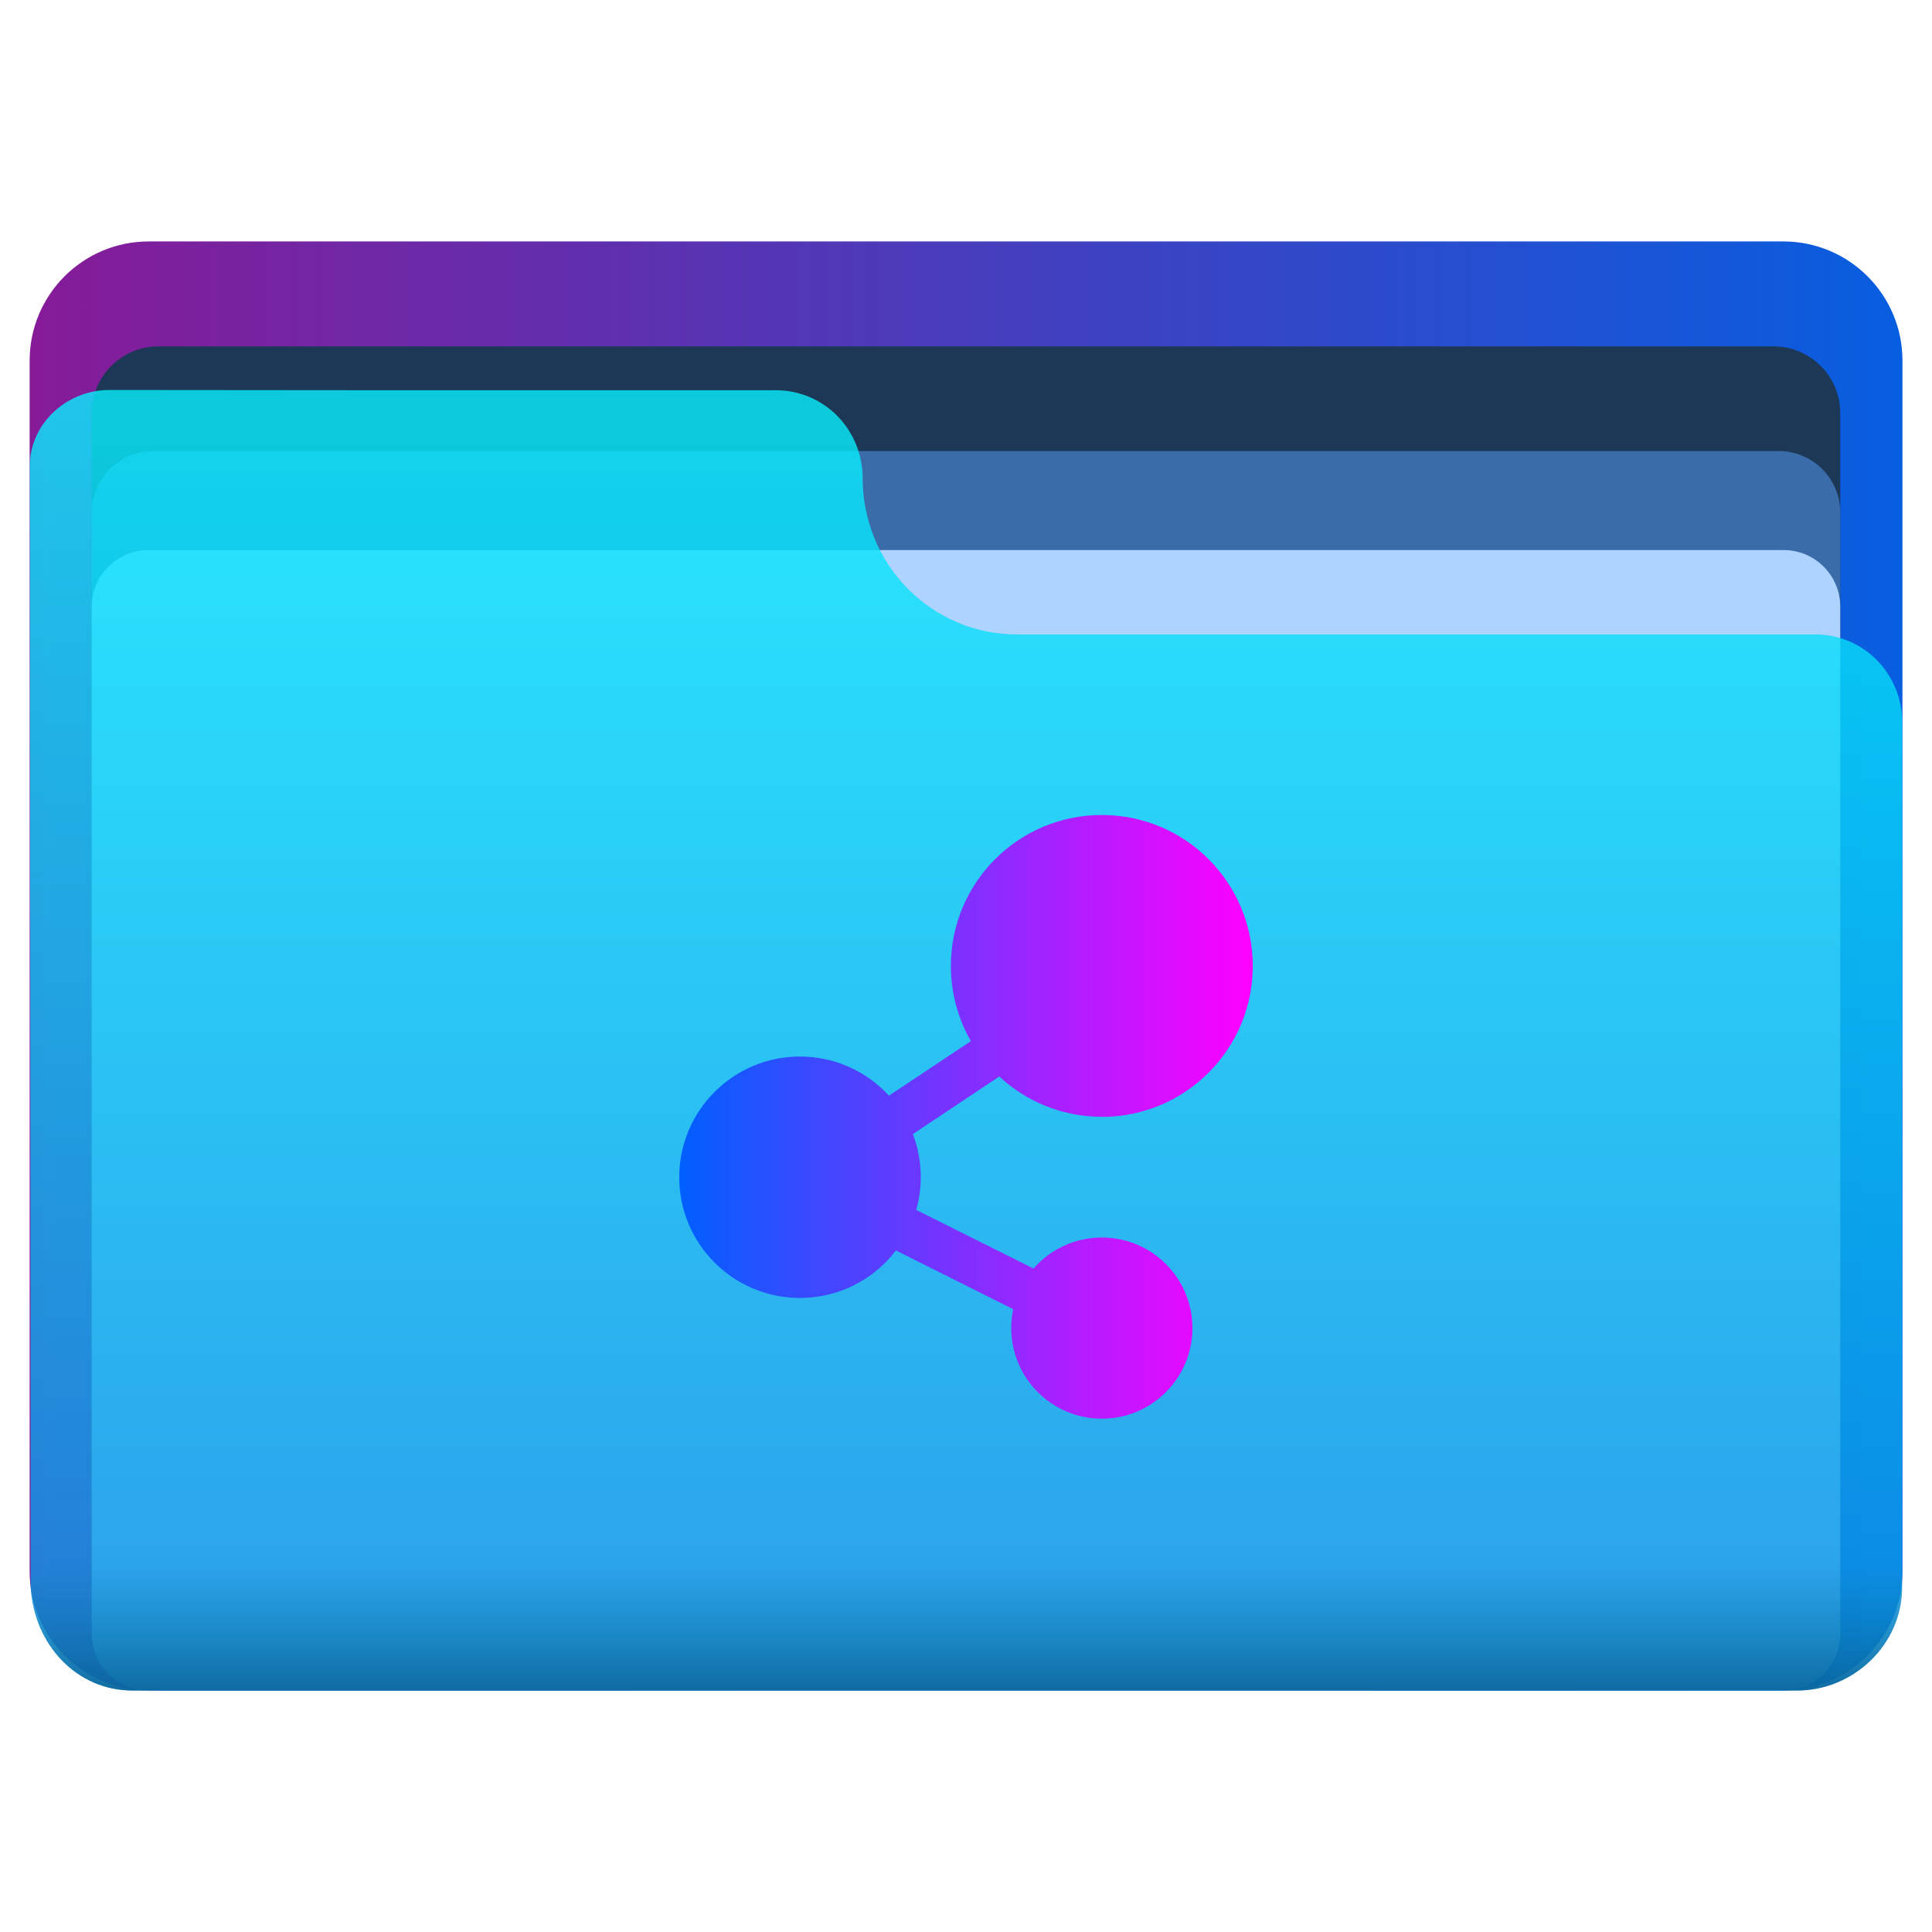
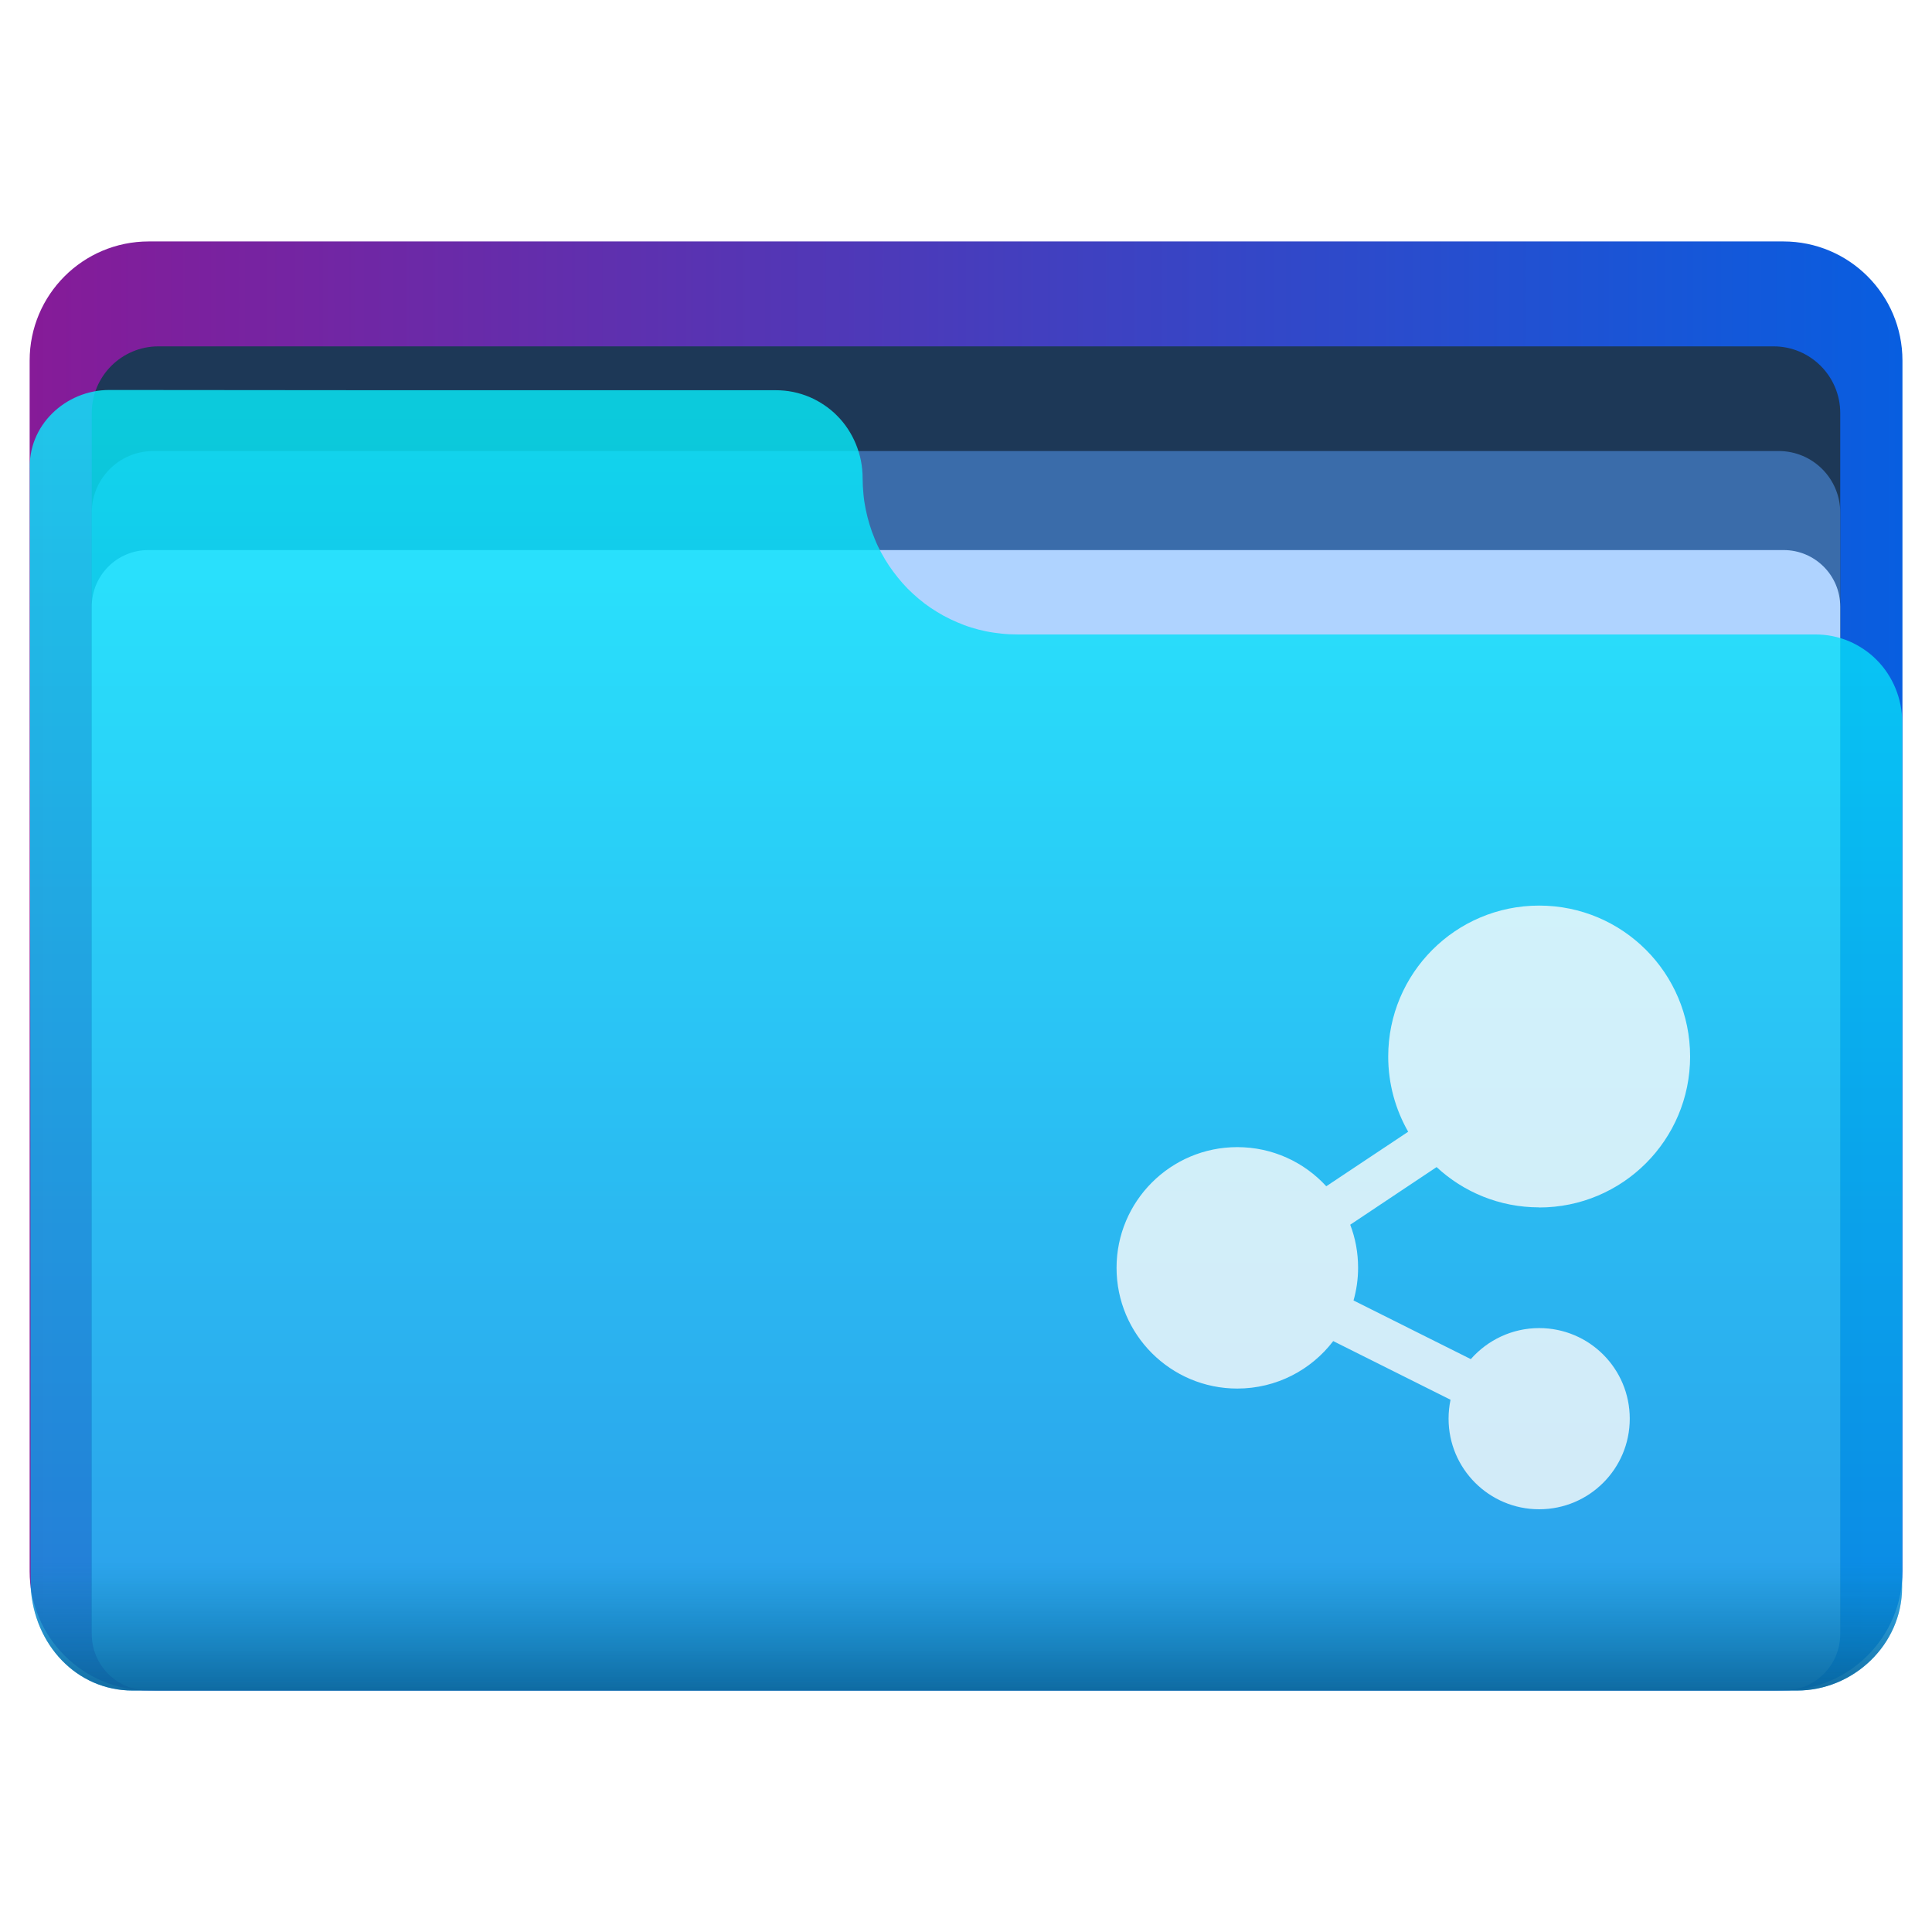
<svg xmlns="http://www.w3.org/2000/svg" width="64" height="64" version="1.1" viewBox="0 0 16.933 16.933">
  <defs>
    <linearGradient id="linearGradient60884-3" x1="157.33" x2="247.31" y1="69.985" y2="69.985" gradientTransform="matrix(.18033 0 0 .18033 -28.018 -4.154)" gradientUnits="userSpaceOnUse">
      <stop stop-color="#861b98" offset="0" />
      <stop stop-color="#085ee0" offset="1" />
    </linearGradient>
    <linearGradient id="linearGradient47593-7" x1="193.68" x2="193.68" y1="43.371" y2="103.22" gradientTransform="matrix(.17854 0 0 .18033 -27.733 -4.154)" gradientUnits="userSpaceOnUse">
      <stop stop-color="#07effe" offset="0" />
      <stop stop-color="#0b92e5" offset="1" />
    </linearGradient>
    <linearGradient id="linearGradient2806" x1=".707" x2=".707" y1="14.743" y2="3.539" gradientTransform="translate(3.8869)" gradientUnits="userSpaceOnUse">
      <stop stop-color="#075e91" offset="0" />
      <stop stop-color="#077faa" stop-opacity="0" offset=".1" />
      <stop stop-color="#07effe" stop-opacity="0" offset="1" />
    </linearGradient>
-     <linearGradient id="linearGradient972" x1="5.953" x2="10.98" y1="9.789" y2="9.789" gradientTransform="translate(0 -12.866)" gradientUnits="userSpaceOnUse">
-       <stop stop-color="#005fff" offset="0" />
-       <stop stop-color="#f0f" offset="1" />
-     </linearGradient>
  </defs>
  <g transform="matrix(1.0116 0 0 1.0116 -.098288 -.098288)" fill-rule="evenodd" stroke-width=".18">
    <rect x=".354" y="2.189" width="16.226" height="12.554" ry="1.032" fill="url(#linearGradient60884-3)" style="paint-order:stroke fill markers" />
    <rect x=".892" y="3.098" width="15.149" height="11.645" ry=".578" fill="#1d3857" style="paint-order:stroke fill markers" />
    <rect x=".892" y="4.005" width="15.149" height="10.738" ry=".533" fill="#3a6caa" style="paint-order:stroke fill markers" />
    <rect x=".892" y="4.863" width="15.149" height="9.881" ry=".49" fill="#afd3ff" style="paint-order:stroke fill markers" />
-     <path d="m1.044 3.476c-0.381 0-0.709 0.31-0.688 0.695 0 3.226 0.007 6.427 0.007 9.679 0.03 0.494 0.395 0.894 0.885 0.894h14.418c0.49 0 0.911-0.399 0.911-0.894l1.51e-4 -4.437c0-0.063 7.22e-4 -0.118 7.22e-4 -0.181v-2.875c0-0.053-0.005-0.104-0.015-0.154-0.01-0.05-0.025-0.098-0.044-0.144-0.019-0.046-0.042-0.089-0.069-0.13-0.027-0.041-0.058-0.079-0.092-0.113-0.034-0.035-0.072-0.066-0.112-0.093-0.04-0.027-0.083-0.051-0.128-0.07-0.045-0.019-0.093-0.034-0.142-0.044-0.049-0.01-0.1-0.015-0.153-0.015h-6.91c-0.047 0-0.092-0.002-0.138-0.007-0.045-0.005-0.09-0.011-0.134-0.02-0.044-0.009-0.087-0.02-0.129-0.033-0.042-0.013-0.083-0.029-0.123-0.046-0.04-0.017-0.079-0.036-0.118-0.057-0.038-0.021-0.075-0.044-0.111-0.068-0.036-0.024-0.07-0.05-0.103-0.078-0.033-0.028-0.065-0.057-0.095-0.087-0.03-0.031-0.059-0.063-0.086-0.097-0.027-0.033-0.053-0.068-0.077-0.104-0.024-0.036-0.046-0.073-0.067-0.112-0.021-0.038-0.04-0.078-0.056-0.119-0.017-0.041-0.032-0.082-0.045-0.125-0.013-0.043-0.024-0.086-0.033-0.13-0.009-0.044-0.016-0.089-0.02-0.135-0.004-0.044-0.007-0.089-0.007-0.135 0-0.053-0.005-0.104-0.015-0.154-0.01-0.05-0.025-0.098-0.044-0.144-0.019-0.046-0.042-0.089-0.069-0.13-0.027-0.041-0.058-0.079-0.092-0.113-0.034-0.035-0.072-0.066-0.112-0.093-0.04-0.027-0.083-0.051-0.128-0.07-0.045-0.019-0.093-0.034-0.142-0.044-0.049-0.01-0.1-0.015-0.153-0.015h-3.393z" fill="url(#linearGradient47593-7)" opacity=".8" style="paint-order:stroke fill markers" />
-     <path d="m1.044 3.476c-0.381 0-0.709 0.31-0.688 0.695 0 3.226 0.007 6.427 0.007 9.679 0.03 0.494 0.395 0.894 0.885 0.894h14.418c0.49 0 0.911-0.399 0.911-0.894l1.51e-4 -4.437c0-0.063 7.22e-4 -0.118 7.22e-4 -0.181v-2.875c0-0.053-0.005-0.104-0.015-0.154-0.01-0.05-0.025-0.098-0.044-0.144-0.019-0.046-0.042-0.089-0.069-0.13-0.027-0.041-0.058-0.079-0.092-0.113-0.034-0.035-0.072-0.066-0.112-0.093-0.04-0.027-0.083-0.051-0.128-0.07-0.045-0.019-0.093-0.034-0.142-0.044-0.049-0.01-0.1-0.015-0.153-0.015h-6.91c-0.047 0-0.092-0.002-0.138-0.007-0.045-0.005-0.09-0.011-0.134-0.02-0.044-0.009-0.087-0.02-0.129-0.033-0.042-0.013-0.083-0.029-0.123-0.046-0.04-0.017-0.079-0.036-0.118-0.057-0.038-0.021-0.075-0.044-0.111-0.068-0.036-0.024-0.07-0.05-0.103-0.078-0.033-0.028-0.065-0.057-0.095-0.087-0.03-0.031-0.059-0.063-0.086-0.097-0.027-0.033-0.053-0.068-0.077-0.104-0.024-0.036-0.046-0.073-0.067-0.112-0.021-0.038-0.04-0.078-0.056-0.119-0.017-0.041-0.032-0.082-0.045-0.125-0.013-0.043-0.024-0.086-0.033-0.13-0.009-0.044-0.016-0.089-0.02-0.135-0.004-0.044-0.007-0.089-0.007-0.135 0-0.053-0.005-0.104-0.015-0.154-0.01-0.05-0.025-0.098-0.044-0.144-0.019-0.046-0.042-0.089-0.069-0.13-0.027-0.041-0.058-0.079-0.092-0.113-0.034-0.035-0.072-0.066-0.112-0.093-0.04-0.027-0.083-0.051-0.128-0.07-0.045-0.019-0.093-0.034-0.142-0.044-0.049-0.01-0.1-0.015-0.153-0.015h-3.393z" fill="url(#linearGradient2806)" opacity=".8" style="paint-order:stroke fill markers" />
+     <path d="m1.044 3.476c-0.381 0-0.709 0.31-0.688 0.695 0 3.226 0.007 6.427 0.007 9.679 0.03 0.494 0.395 0.894 0.885 0.894h14.418c0.49 0 0.911-0.399 0.911-0.894l1.51e-4 -4.437c0-0.063 7.22e-4 -0.118 7.22e-4 -0.181v-2.875c0-0.053-0.005-0.104-0.015-0.154-0.01-0.05-0.025-0.098-0.044-0.144-0.019-0.046-0.042-0.089-0.069-0.13-0.027-0.041-0.058-0.079-0.092-0.113-0.034-0.035-0.072-0.066-0.112-0.093s-0.083-0.051-0.128-0.07c-0.045-0.019-0.093-0.034-0.142-0.044-0.049-0.01-0.1-0.015-0.153-0.015h-6.91c-0.047 0-0.092-0.002-0.138-0.007-0.045-0.005-0.09-0.011-0.134-0.02-0.044-0.009-0.087-0.02-0.129-0.033-0.042-0.013-0.083-0.029-0.123-0.046-0.04-0.017-0.079-0.036-0.118-0.057-0.038-0.021-0.075-0.044-0.111-0.068-0.036-0.024-0.07-0.05-0.103-0.078-0.033-0.028-0.065-0.057-0.095-0.087-0.03-0.031-0.059-0.063-0.086-0.097s-0.053-0.068-0.077-0.104c-0.024-0.036-0.046-0.073-0.067-0.112-0.021-0.038-0.04-0.078-0.056-0.119-0.017-0.041-0.032-0.082-0.045-0.125-0.013-0.043-0.024-0.086-0.033-0.13-0.009-0.044-0.016-0.089-0.02-0.135-0.004-0.044-0.007-0.089-0.007-0.135 0-0.053-0.005-0.104-0.015-0.154-0.01-0.05-0.025-0.098-0.044-0.144-0.019-0.046-0.042-0.089-0.069-0.13-0.027-0.041-0.058-0.079-0.092-0.113-0.034-0.035-0.072-0.066-0.112-0.093-0.04-0.027-0.083-0.051-0.128-0.07-0.045-0.019-0.093-0.034-0.142-0.044-0.049-0.01-0.1-0.015-0.153-0.015h-3.393z" fill="url(#linearGradient47593-7)" opacity=".8" style="paint-order:stroke fill markers" />
+     <path d="m1.044 3.476c-0.381 0-0.709 0.31-0.688 0.695 0 3.226 0.007 6.427 0.007 9.679 0.03 0.494 0.395 0.894 0.885 0.894h14.418c0.49 0 0.911-0.399 0.911-0.894l1.51e-4 -4.437c0-0.063 7.22e-4 -0.118 7.22e-4 -0.181v-2.875c0-0.053-0.005-0.104-0.015-0.154-0.01-0.05-0.025-0.098-0.044-0.144-0.019-0.046-0.042-0.089-0.069-0.13-0.027-0.041-0.058-0.079-0.092-0.113-0.034-0.035-0.072-0.066-0.112-0.093s-0.083-0.051-0.128-0.07c-0.045-0.019-0.093-0.034-0.142-0.044-0.049-0.01-0.1-0.015-0.153-0.015h-6.91c-0.047 0-0.092-0.002-0.138-0.007-0.045-0.005-0.09-0.011-0.134-0.02-0.044-0.009-0.087-0.02-0.129-0.033-0.042-0.013-0.083-0.029-0.123-0.046-0.04-0.017-0.079-0.036-0.118-0.057-0.038-0.021-0.075-0.044-0.111-0.068-0.036-0.024-0.07-0.05-0.103-0.078-0.033-0.028-0.065-0.057-0.095-0.087-0.03-0.031-0.059-0.063-0.086-0.097s-0.053-0.068-0.077-0.104c-0.024-0.036-0.046-0.073-0.067-0.112-0.021-0.038-0.04-0.078-0.056-0.119-0.017-0.041-0.032-0.082-0.045-0.125-0.013-0.043-0.024-0.086-0.033-0.13-0.009-0.044-0.016-0.089-0.02-0.135-0.004-0.044-0.007-0.089-0.007-0.135 0-0.053-0.005-0.104-0.015-0.154-0.01-0.05-0.025-0.098-0.044-0.144-0.019-0.046-0.042-0.089-0.069-0.13-0.027-0.041-0.058-0.079-0.092-0.113-0.034-0.035-0.072-0.066-0.112-0.093-0.04-0.027-0.083-0.051-0.128-0.07-0.045-0.019-0.093-0.034-0.142-0.044-0.049-0.01-0.1-0.015-0.153-0.015h-3.393z" fill="url(#linearGradient2806)" opacity=".8" style="paint-order:stroke fill markers" />
  </g>
-   <path d="m9.657 9.789c0.731 0 1.323-0.592 1.323-1.323 0-0.731-0.592-1.323-1.323-1.323-0.731 0-1.323 0.592-1.323 1.323 0 0.24 0.064 0.465 0.175 0.659l-0.718 0.478c-0.193-0.211-0.471-0.343-0.78-0.343-0.584 0-1.058 0.474-1.058 1.058 0 0.584 0.474 1.058 1.058 1.058 0.343 0 0.648-0.163 0.841-0.416l1.028 0.514c-0.011 0.054-0.017 0.109-0.017 0.166 0 0.438 0.355 0.794 0.794 0.794 0.438 0 0.794-0.355 0.794-0.794 0-0.438-0.355-0.794-0.794-0.794-0.239 0-0.453 0.106-0.599 0.272l-1.028-0.514c0.026-0.091 0.04-0.188 0.04-0.287 0-0.133-0.024-0.26-0.069-0.377l0.757-0.505c0.236 0.219 0.552 0.353 0.899 0.353z" fill="url(#linearGradient972)" stroke-width=".265" />
+   <path d="m13.49 10.583c0.731 0 1.323-0.592 1.323-1.323 0-0.731-0.592-1.323-1.323-1.323-0.731 0-1.323 0.592-1.323 1.323 0 0.24 0.064 0.465 0.175 0.659l-0.718 0.478c-0.193-0.211-0.471-0.343-0.78-0.343-0.584 0-1.058 0.474-1.058 1.058 0 0.584 0.474 1.058 1.058 1.058 0.343 0 0.648-0.163 0.841-0.416l1.028 0.514c-0.011 0.054-0.017 0.109-0.017 0.166 0 0.438 0.355 0.794 0.794 0.794s0.794-0.355 0.794-0.794-0.355-0.794-0.794-0.794c-0.239 0-0.453 0.106-0.599 0.272l-1.028-0.514c0.026-0.091 0.04-0.188 0.04-0.287 0-0.133-0.024-0.26-0.069-0.377l0.757-0.505c0.236 0.219 0.552 0.353 0.899 0.353z" fill="#fbfbfb" opacity=".8" stroke-width=".265" />
</svg>
